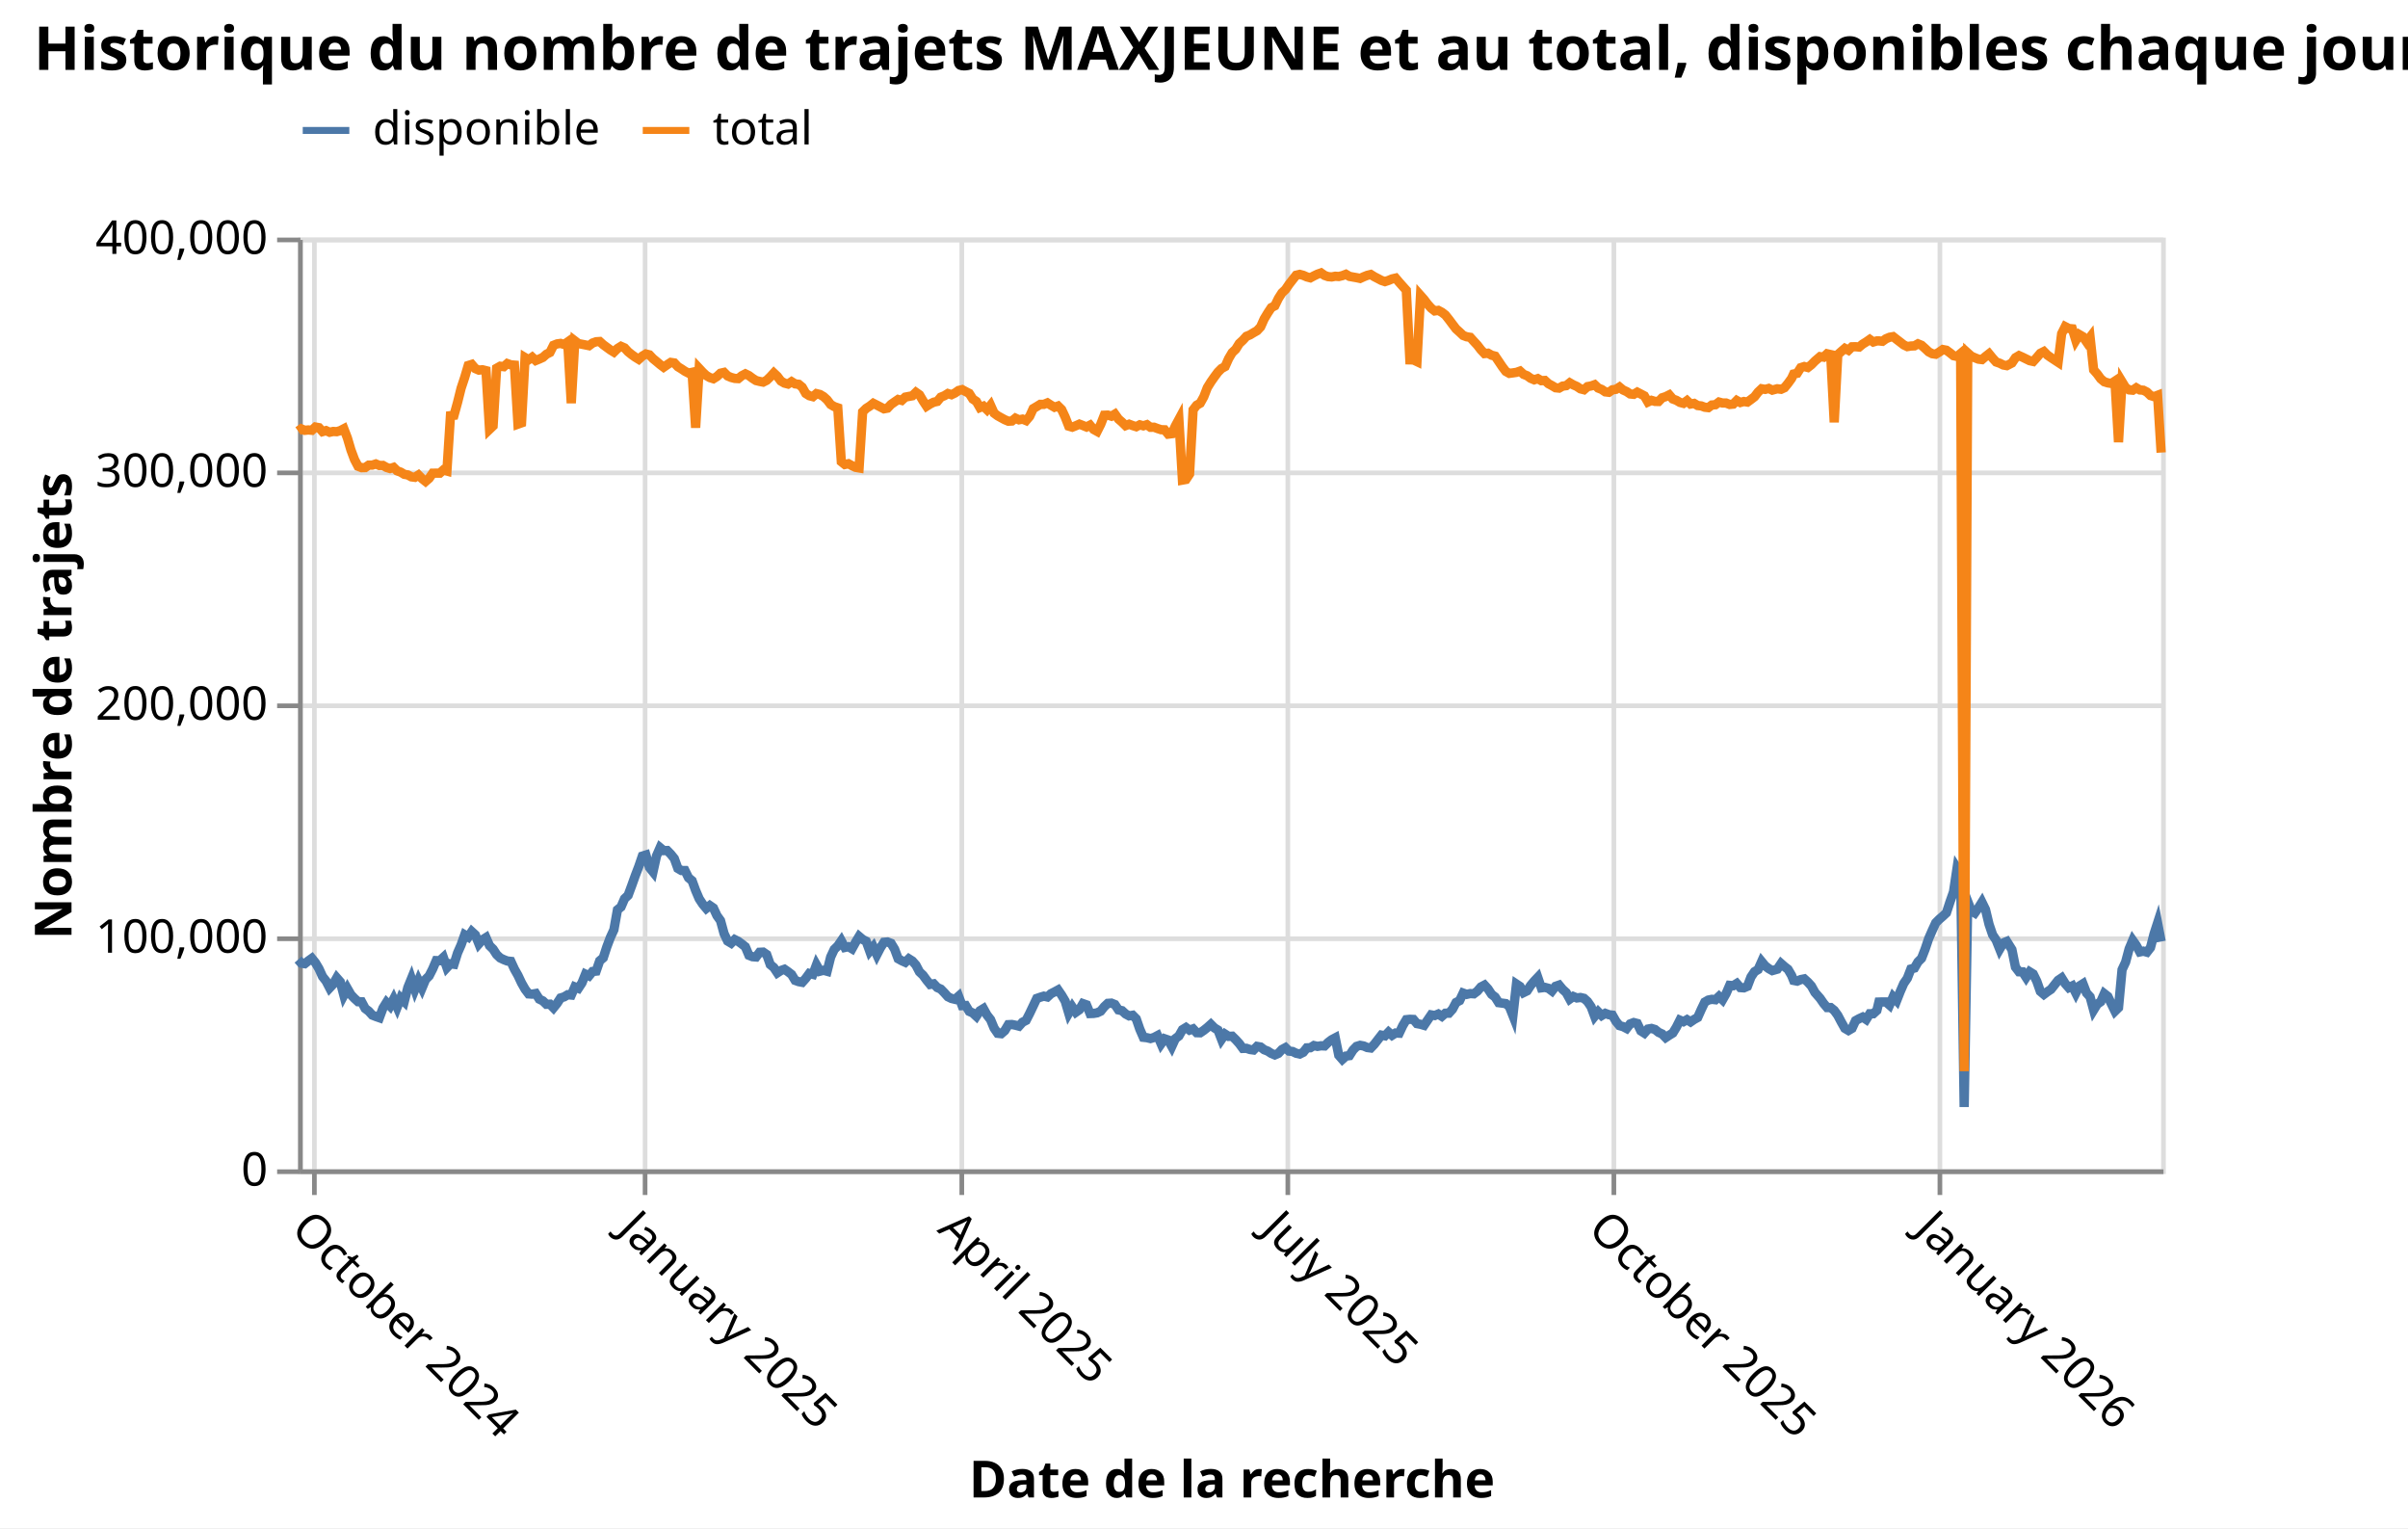
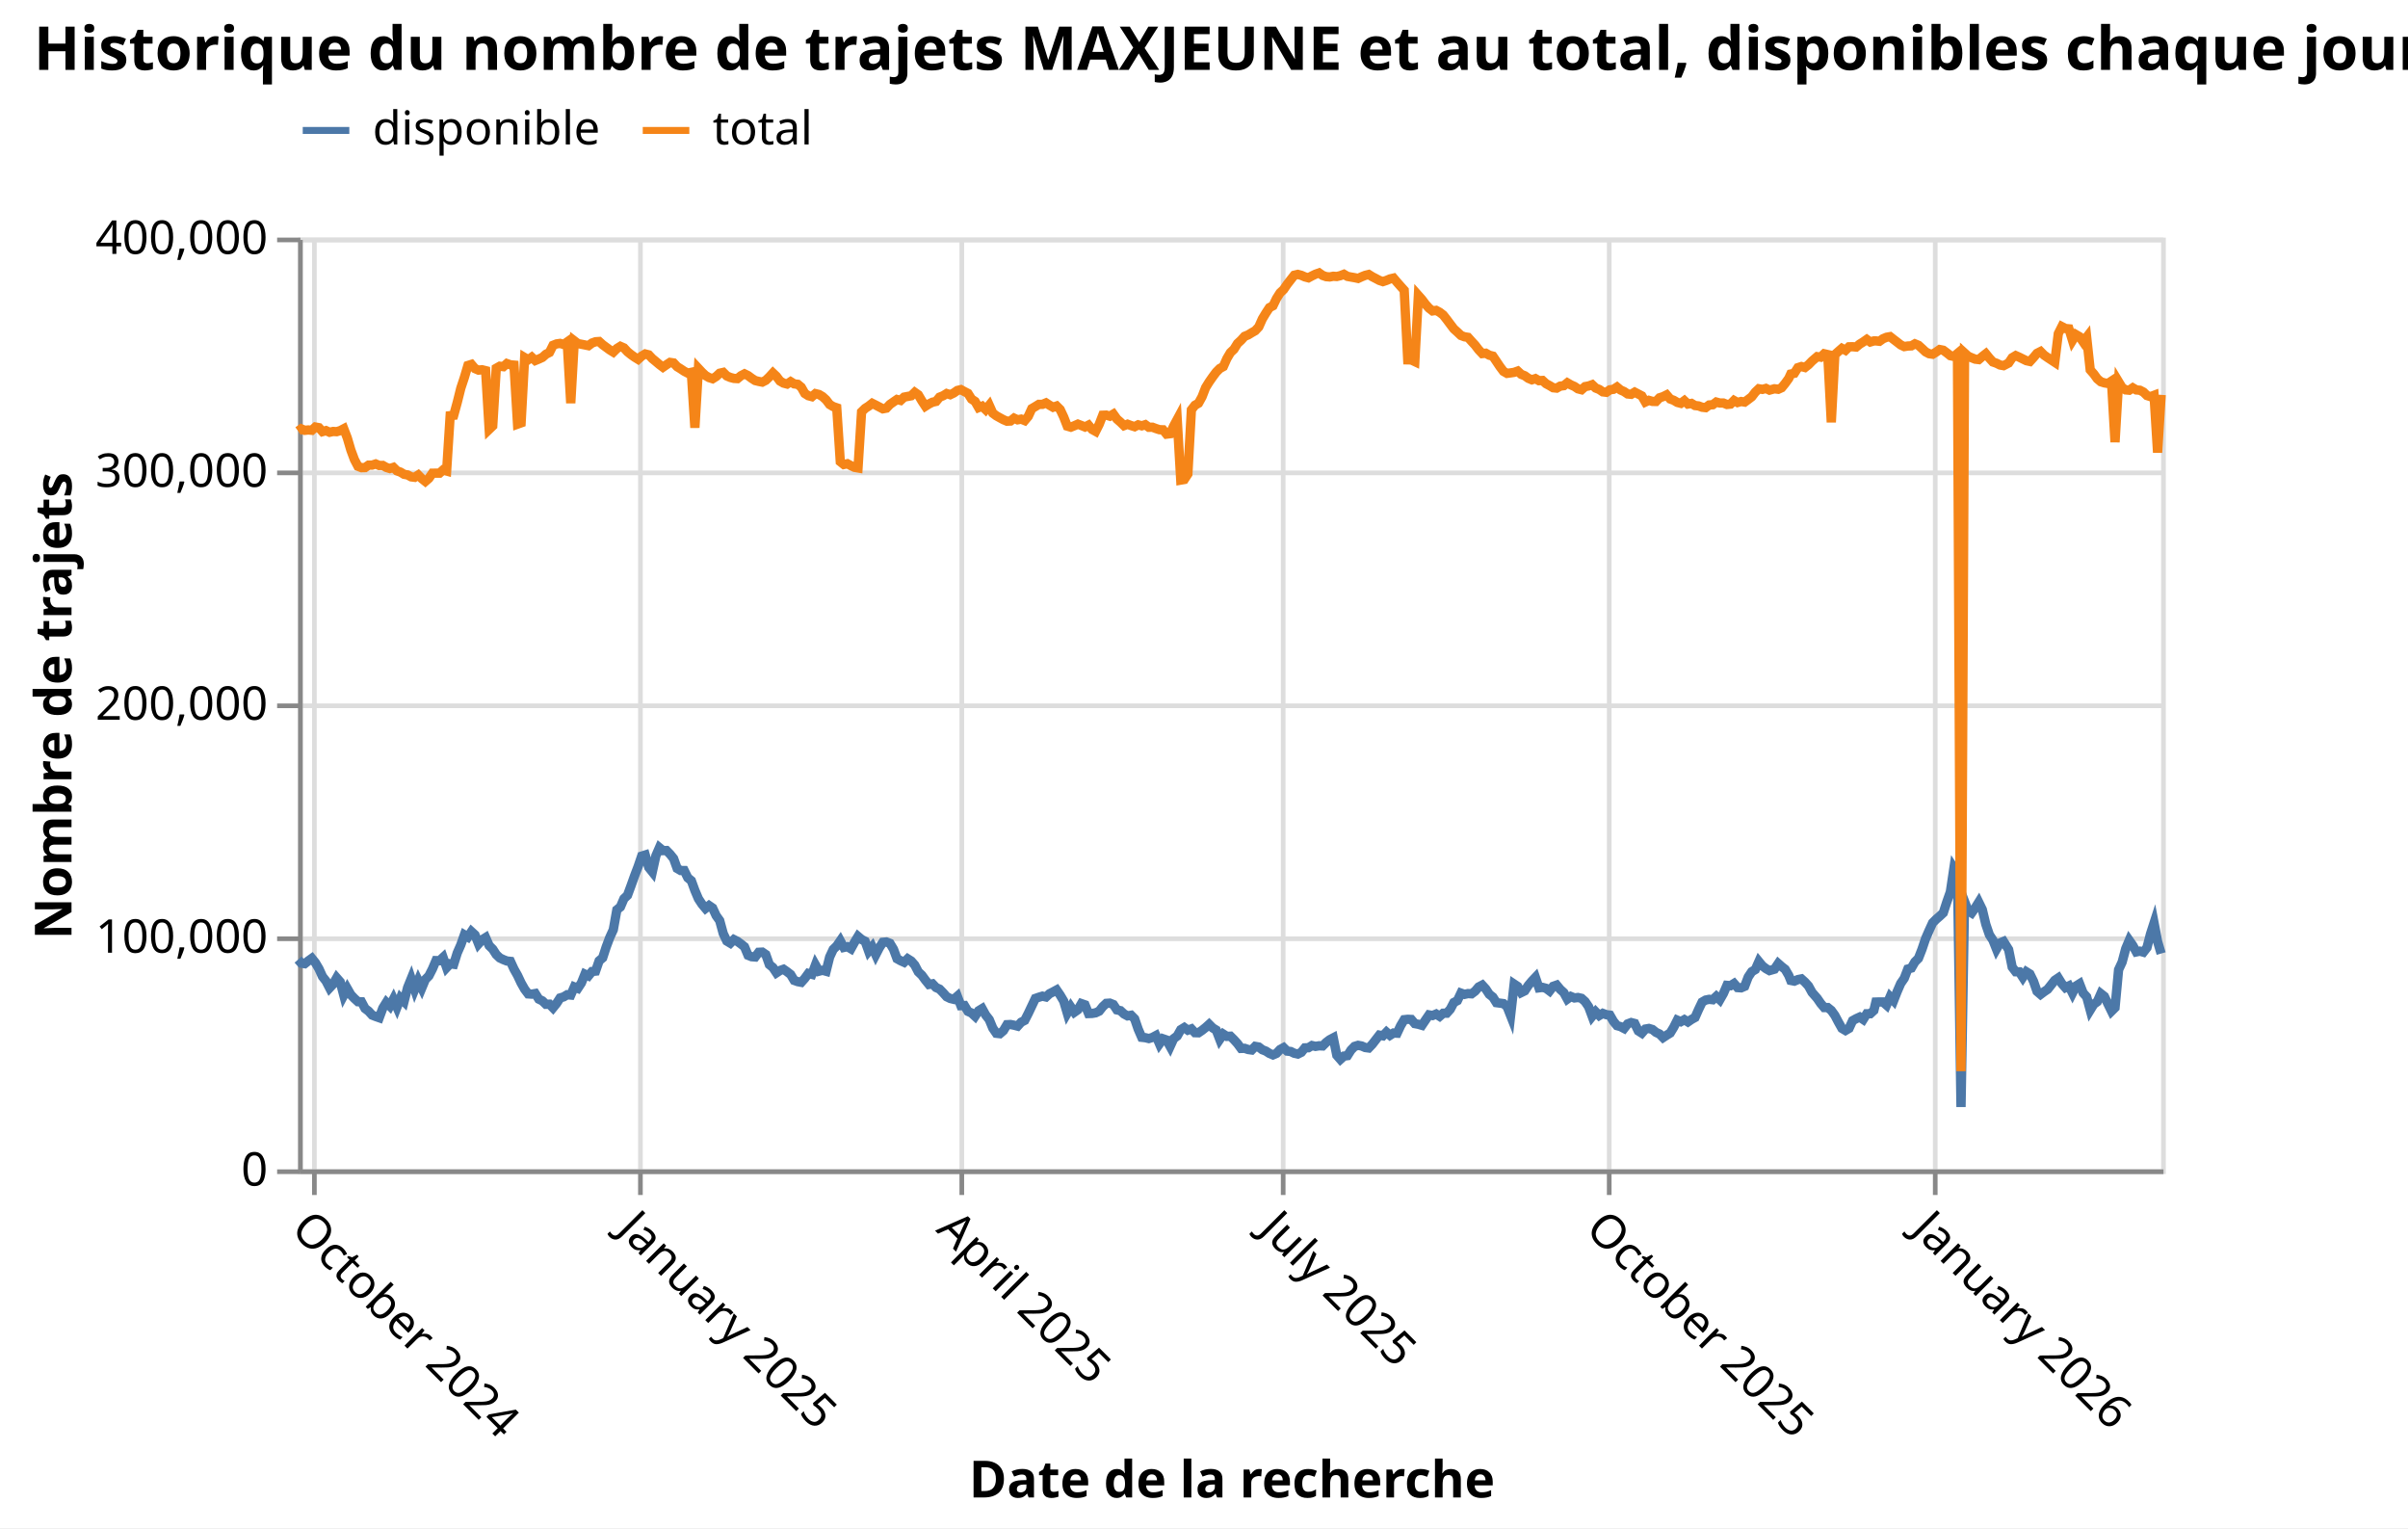
<svg xmlns="http://www.w3.org/2000/svg" version="1.1" class="marks" width="517" height="328" viewBox="0 0 517 328">
  <rect width="517" height="328" fill="white" />
  <g fill="none" stroke-miterlimit="10" transform="translate(64,51)">
    <g class="mark-group role-frame root" role="graphics-object" aria-roledescription="group mark container">
      <g transform="translate(0,0)">
        <path class="background" aria-hidden="true" d="M0.5,0.5h400v200h-400Z" stroke="#ddd" />
        <g>
          <g class="mark-group role-axis" aria-hidden="true">
            <g transform="translate(0.5,200.5)">
              <path class="background" aria-hidden="true" d="M0,0h0v0h0Z" pointer-events="none" />
              <g>
                <g class="mark-rule role-axis-grid" pointer-events="none">
                  <line transform="translate(3,-200)" x2="0" y2="200" stroke="#ddd" stroke-width="1" opacity="1" />
-                   <line transform="translate(74,-200)" x2="0" y2="200" stroke="#ddd" stroke-width="1" opacity="1" />
+                   <line transform="translate(73,-200)" x2="0" y2="200" stroke="#ddd" stroke-width="1" opacity="1" />
                  <line transform="translate(142,-200)" x2="0" y2="200" stroke="#ddd" stroke-width="1" opacity="1" />
-                   <line transform="translate(212,-200)" x2="0" y2="200" stroke="#ddd" stroke-width="1" opacity="1" />
-                   <line transform="translate(282,-200)" x2="0" y2="200" stroke="#ddd" stroke-width="1" opacity="1" />
-                   <line transform="translate(352,-200)" x2="0" y2="200" stroke="#ddd" stroke-width="1" opacity="1" />
+                   <line transform="translate(211,-200)" x2="0" y2="200" stroke="#ddd" stroke-width="1" opacity="1" />
+                   <line transform="translate(281,-200)" x2="0" y2="200" stroke="#ddd" stroke-width="1" opacity="1" />
+                   <line transform="translate(351,-200)" x2="0" y2="200" stroke="#ddd" stroke-width="1" opacity="1" />
                </g>
              </g>
              <path class="foreground" aria-hidden="true" d="" pointer-events="none" display="none" />
            </g>
          </g>
          <g class="mark-group role-axis" aria-hidden="true">
            <g transform="translate(0.5,0.5)">
              <path class="background" aria-hidden="true" d="M0,0h0v0h0Z" pointer-events="none" />
              <g>
                <g class="mark-rule role-axis-grid" pointer-events="none">
                  <line transform="translate(0,200)" x2="400" y2="0" stroke="#ddd" stroke-width="1" opacity="1" />
                  <line transform="translate(0,150)" x2="400" y2="0" stroke="#ddd" stroke-width="1" opacity="1" />
                  <line transform="translate(0,100)" x2="400" y2="0" stroke="#ddd" stroke-width="1" opacity="1" />
                  <line transform="translate(0,50)" x2="400" y2="0" stroke="#ddd" stroke-width="1" opacity="1" />
                  <line transform="translate(0,0)" x2="400" y2="0" stroke="#ddd" stroke-width="1" opacity="1" />
                </g>
              </g>
              <path class="foreground" aria-hidden="true" d="" pointer-events="none" display="none" />
            </g>
          </g>
          <g class="mark-group role-axis" role="graphics-symbol" aria-roledescription="axis" aria-label="X-axis titled 'Date de la recherche' for a time scale with values from September 2024 to March 2026">
            <g transform="translate(0.5,200.5)">
              <path class="background" aria-hidden="true" d="M0,0h0v0h0Z" pointer-events="none" />
              <g>
                <g class="mark-rule role-axis-tick" pointer-events="none">
                  <line transform="translate(3,0)" x2="0" y2="5" stroke="#888" stroke-width="1" opacity="1" />
-                   <line transform="translate(74,0)" x2="0" y2="5" stroke="#888" stroke-width="1" opacity="1" />
+                   <line transform="translate(73,0)" x2="0" y2="5" stroke="#888" stroke-width="1" opacity="1" />
                  <line transform="translate(142,0)" x2="0" y2="5" stroke="#888" stroke-width="1" opacity="1" />
-                   <line transform="translate(212,0)" x2="0" y2="5" stroke="#888" stroke-width="1" opacity="1" />
-                   <line transform="translate(282,0)" x2="0" y2="5" stroke="#888" stroke-width="1" opacity="1" />
-                   <line transform="translate(352,0)" x2="0" y2="5" stroke="#888" stroke-width="1" opacity="1" />
+                   <line transform="translate(211,0)" x2="0" y2="5" stroke="#888" stroke-width="1" opacity="1" />
+                   <line transform="translate(281,0)" x2="0" y2="5" stroke="#888" stroke-width="1" opacity="1" />
+                   <line transform="translate(351,0)" x2="0" y2="5" stroke="#888" stroke-width="1" opacity="1" />
                </g>
                <g class="mark-text role-axis-label" pointer-events="none">
-                   <text text-anchor="start" transform="translate(3.332238,7) rotate(45) translate(0,8)" font-family="sans-serif" font-size="10px" fill="#000" opacity="1">October 2024</text>
-                   <text text-anchor="start" transform="translate(73.51974,7) rotate(45) translate(0,8)" font-family="sans-serif" font-size="10px" fill="#000" opacity="1">January 2025</text>
-                   <text text-anchor="start" transform="translate(142.1814,7) rotate(45) translate(0,8)" font-family="sans-serif" font-size="10px" fill="#000" opacity="1">April 2025</text>
-                   <text text-anchor="start" transform="translate(211.606,7) rotate(45) translate(0,8)" font-family="sans-serif" font-size="10px" fill="#000" opacity="1">July 2025</text>
-                   <text text-anchor="start" transform="translate(281.7935,7) rotate(45) translate(0,8)" font-family="sans-serif" font-size="10px" fill="#000" opacity="1">October 2025</text>
-                   <text text-anchor="start" transform="translate(351.981,7) rotate(45) translate(0,8)" font-family="sans-serif" font-size="10px" fill="#000" opacity="1">January 2026</text>
+                   <text text-anchor="start" transform="translate(3.325894,7) rotate(45) translate(0,8)" font-family="sans-serif" font-size="10px" fill="#000" opacity="1">October 2024</text>
+                   <text text-anchor="start" transform="translate(73.37977,7) rotate(45) translate(0,8)" font-family="sans-serif" font-size="10px" fill="#000" opacity="1">January 2025</text>
+                   <text text-anchor="start" transform="translate(141.9107,7) rotate(45) translate(0,8)" font-family="sans-serif" font-size="10px" fill="#000" opacity="1">April 2025</text>
+                   <text text-anchor="start" transform="translate(211.2032,7) rotate(45) translate(0,8)" font-family="sans-serif" font-size="10px" fill="#000" opacity="1">July 2025</text>
+                   <text text-anchor="start" transform="translate(281.257,7) rotate(45) translate(0,8)" font-family="sans-serif" font-size="10px" fill="#000" opacity="1">October 2025</text>
+                   <text text-anchor="start" transform="translate(351.3109,7) rotate(45) translate(0,8)" font-family="sans-serif" font-size="10px" fill="#000" opacity="1">January 2026</text>
                </g>
                <g class="mark-rule role-axis-domain" pointer-events="none">
                  <line transform="translate(0,0)" x2="400" y2="0" stroke="#888" stroke-width="1" opacity="1" />
                </g>
                <g class="mark-text role-axis-title" pointer-events="none">
                  <text text-anchor="middle" transform="translate(200,69.92215)" font-family="sans-serif" font-size="11px" font-weight="bold" fill="#000" opacity="1">Date de la recherche</text>
                </g>
              </g>
              <path class="foreground" aria-hidden="true" d="" pointer-events="none" display="none" />
            </g>
          </g>
          <g class="mark-group role-axis" role="graphics-symbol" aria-roledescription="axis" aria-label="Y-axis titled 'Nombre de trajets' for a linear scale with values from 0 to 400,000">
            <g transform="translate(0.5,0.5)">
              <path class="background" aria-hidden="true" d="M0,0h0v0h0Z" pointer-events="none" />
              <g>
                <g class="mark-rule role-axis-tick" pointer-events="none">
                  <line transform="translate(0,200)" x2="-5" y2="0" stroke="#888" stroke-width="1" opacity="1" />
                  <line transform="translate(0,150)" x2="-5" y2="0" stroke="#888" stroke-width="1" opacity="1" />
                  <line transform="translate(0,100)" x2="-5" y2="0" stroke="#888" stroke-width="1" opacity="1" />
                  <line transform="translate(0,50)" x2="-5" y2="0" stroke="#888" stroke-width="1" opacity="1" />
                  <line transform="translate(0,0)" x2="-5" y2="0" stroke="#888" stroke-width="1" opacity="1" />
                </g>
                <g class="mark-text role-axis-label" pointer-events="none">
                  <text text-anchor="end" transform="translate(-7,203)" font-family="sans-serif" font-size="10px" fill="#000" opacity="1">0</text>
                  <text text-anchor="end" transform="translate(-7,153)" font-family="sans-serif" font-size="10px" fill="#000" opacity="1">100,000</text>
                  <text text-anchor="end" transform="translate(-7,103)" font-family="sans-serif" font-size="10px" fill="#000" opacity="1">200,000</text>
                  <text text-anchor="end" transform="translate(-7,53)" font-family="sans-serif" font-size="10px" fill="#000" opacity="1">300,000</text>
                  <text text-anchor="end" transform="translate(-7,3)" font-family="sans-serif" font-size="10px" fill="#000" opacity="1">400,000</text>
                </g>
                <g class="mark-rule role-axis-domain" pointer-events="none">
                  <line transform="translate(0,200)" x2="0" y2="-200" stroke="#888" stroke-width="1" opacity="1" />
                </g>
                <g class="mark-text role-axis-title" pointer-events="none">
                  <text text-anchor="middle" transform="translate(-47.14746,100) rotate(-90) translate(0,-2)" font-family="sans-serif" font-size="11px" font-weight="bold" fill="#000" opacity="1">Nombre de trajets</text>
                </g>
              </g>
              <path class="foreground" aria-hidden="true" d="" pointer-events="none" display="none" />
            </g>
          </g>
          <g class="mark-group role-scope pathgroup" role="graphics-object" aria-roledescription="group mark container">
            <g transform="translate(0,0)">
              <path class="background" aria-hidden="true" d="M0,0h400v200h-400Z" />
              <g>
                <g class="mark-line role-mark marks" role="graphics-object" aria-roledescription="line mark container">
-                   <path aria-label="Date de la recherche: September 2024; Nombre de trajets: 90064; variable: disponible" role="graphics-symbol" aria-roledescription="line mark" d="M0,154.968L0.67,155.733L1.433,155.849L2.196,155.249L2.959,154.706L3.722,155.647L4.486,156.936L5.248,158.611L6.011,159.578L6.774,161.051L7.537,160.232L8.3,158.887L9.062,159.757L9.825,162.622L10.588,161.186L11.351,162.517L12.114,163.314L12.877,164.01L13.64,164.032L14.403,165.467L15.166,166.043L15.929,166.883L16.692,167.187L17.454,167.45L18.217,165.395L18.98,164.165L19.743,164.939L20.506,163.463L21.269,165.186L22.032,163.209L22.795,163.971L23.558,160.982L24.326,159.082L25.083,161.376L25.847,159.478L26.609,161.072L27.372,159.24L28.136,158.471L28.898,156.976L29.661,155.186L30.424,155.206L31.188,154.501L31.95,156.687L32.713,155.87L33.475,155.975L34.239,153.544L35.001,151.81L35.766,149.657L36.527,150.119L37.29,148.968L38.053,149.665L38.818,151.587L39.579,150.725L40.342,150.247L41.104,151.977L41.867,152.725L42.63,153.898L43.393,154.616L44.156,154.978L44.919,155.274L45.682,155.354L46.445,157.015L47.208,158.365L47.971,159.98L48.734,161.327L49.497,162.333L50.26,162.388L51.023,162.251L51.785,163.458L52.549,163.83L53.311,164.564L54.074,164.539L54.838,165.319L55.6,164.379L56.363,163.203L57.126,162.973L57.888,162.518L58.651,162.586L59.414,160.835L60.177,161.142L60.94,159.983L61.703,158.101L62.466,158.467L63.229,157.526L63.992,157.444L64.755,155.239L65.518,154.588L66.28,152.251L67.043,150.225L67.806,148.563L68.569,144.291L69.332,143.67L70.095,141.894L70.858,141.173L71.621,139.108L72.384,136.98L73.147,134.989L73.91,132.763L74.672,132.524L75.435,135.188L76.198,136.135L76.961,132.697L77.724,130.95L78.487,131.578L79.25,131.561L80.013,132.339L80.776,133.284L81.539,135.399L82.302,135.847L83.064,135.858L83.827,137.406L84.59,138.04L85.353,140.126L86.116,141.915L86.879,143.074L87.642,143.981L88.405,143.375L89.168,143.9L89.931,145.535L90.693,146.599L91.456,149.389L92.219,150.987L92.982,151.445L93.745,150.679L94.508,151.062L95.271,151.618L96.034,152.229L96.797,154.046L97.56,154.351L98.323,154.412L99.086,153.406L99.848,153.367L100.611,153.888L101.374,156.04L102.137,156.669L102.9,157.81L103.663,157.313L104.426,157.047L105.189,157.575L105.952,158.166L106.715,159.431L107.477,159.706L108.24,159.848L109.003,158.995L109.766,157.945L110.529,158.136L111.292,156.106L112.055,157.462L112.818,157.265L113.581,157.476L114.344,154.421L115.107,152.787L115.869,152.041L116.632,150.938L117.395,152.365L118.158,152.195L118.921,152.643L119.684,151.262L120.447,150.001L121.21,150.645L121.973,151.037L122.736,153.158L123.499,152.225L124.261,153.922L125.024,152.442L125.787,151.259L126.55,151.191L127.313,151.477L128.076,152.743L128.839,154.781L129.602,155.208L130.365,155.551L131.128,154.8L131.89,155.283L132.653,156.148L133.416,157.605L134.179,158.325L134.942,159.373L135.705,160.304L136.468,160.171L137.231,160.969L137.994,161.308L138.757,162.091L139.52,162.944L140.282,163.317L141.045,163.501L141.808,162.836L142.571,164.858L143.334,164.829L144.097,166.086L144.86,166.43L145.623,167.135L146.386,165.96L147.149,165.495L147.912,166.877L148.675,167.849L149.437,169.688L150.2,170.789L150.963,170.875L151.726,170.221L152.489,168.943L153.252,168.904L154.015,169.053L154.778,169.255L155.541,168.412L156.304,168.02L157.066,166.532L157.829,164.924L158.592,163.313L159.355,163.048L160.118,162.82L160.881,162.997L161.644,162.291L162.407,161.905L163.17,161.49L163.933,162.601L164.696,163.887L165.458,166.459L166.221,165.131L166.984,166.265L167.747,165.732L168.51,164.419L169.273,164.685L170.036,166.554L170.799,166.527L171.562,166.396L172.325,166.035L173.087,165.078L173.85,164.366L174.613,164.313L175.376,164.62L176.139,165.77L176.902,165.935L177.665,166.64L178.428,167.049L179.191,166.921L179.954,167.69L180.717,169.905L181.479,171.652L182.242,171.735L183.005,171.918L183.768,171.688L184.531,171.282L185.294,173.049L186.057,171.97L186.82,172.23L187.583,173.612L188.346,171.945L189.109,171.366L189.871,170.02L190.634,169.554L191.397,170.116L192.16,169.844L192.923,170.659L193.686,170.679L194.449,170.16L195.212,169.553L195.975,168.868L196.738,169.634L197.501,170.104L198.264,172.084L199.027,170.968L199.79,171.455L200.553,171.414L201.315,172.162L202.078,173L202.841,174.038L203.604,174.015L204.367,174.271L205.13,174.377L205.892,173.602L206.655,173.737L207.418,174.319L208.181,174.612L208.944,175.106L209.707,175.429L210.47,175.097L211.233,174.282L211.996,173.871L212.759,174.614L213.522,174.699L214.285,175.073L215.047,175.245L215.81,174.872L216.573,173.92L217.336,173.889L218.099,173.422L218.862,173.601L219.625,173.471L220.388,173.506L221.151,172.75L221.914,172.175L222.677,171.774L223.439,175.505L224.202,176.378L224.965,175.686L225.728,175.588L226.491,174.388L227.254,173.605L228.017,173.373L228.78,173.515L229.543,173.844L230.306,173.947L231.068,173.151L231.831,172.167L232.594,171.187L233.357,171.332L234.12,170.541L234.883,171.215L235.646,170.732L236.409,170.771L237.172,169.151L237.935,167.868L238.698,167.786L239.461,167.82L240.223,168.715L240.986,168.859L241.749,169.08L242.512,167.953L243.275,166.84L244.038,166.977L244.802,166.657L245.564,167.146L246.327,166.484L247.09,166.475L247.852,165.623L248.615,164.178L249.378,163.778L250.141,162.162L250.904,162.437L251.667,162.265L252.43,162.317L253.193,161.742L253.956,160.848L254.727,160.444L255.482,161.271L256.244,162.424L257.007,163.016L257.77,164.217L258.533,164.319L259.296,164.418L260.059,165.054L260.822,166.983L261.585,160.232L262.348,160.738L263.111,162.052L263.874,161.678L264.636,160.509L265.399,159.6L266.162,158.795L266.925,161.033L267.688,160.935L268.451,161.135L269.214,161.704L269.977,160.708L270.74,160.444L271.503,161.365L272.266,162.053L273.029,163.443L273.791,162.892L274.554,163.207L275.317,163.107L276.08,163.285L276.843,163.972L277.606,165.093L278.369,167.142L279.132,166.188L279.895,166.971L280.658,166.514L281.42,166.797L282.183,166.898L282.946,168.219L283.709,169.148L284.472,169.359L285.235,169.754L285.998,168.774L286.761,168.487L287.524,168.685L288.287,170.267L289.05,170.754L289.812,169.882L290.575,169.748L291.338,169.979L292.101,170.59L292.864,170.941L293.627,171.71L294.39,171.203L295.153,170.738L295.916,169.486L296.679,167.974L297.442,168.298L298.204,167.867L298.967,168.346L299.73,167.821L300.493,167.402L301.256,165.689L302.02,164.094L302.782,163.656L303.545,163.5L304.308,163.587L305.07,162.873L305.833,163.597L306.597,162.261L307.359,160.504L308.122,160.572L308.885,160.1L309.648,160.98L310.411,161.035L311.174,160.705L311.937,158.704L312.7,157.564L313.462,157.112L314.225,155.393L314.988,156.323L315.752,156.904L316.514,157.334L317.584,157.028L318.395,155.821L319.132,156.472L319.892,157.061L320.655,158.366L321.092,159.443L321.854,159.592L322.617,159.266L323.38,159.113L324.143,159.8L324.906,160.641L325.669,162.019L326.777,163.283L327.521,164.362L328.285,165.269L329.048,165.269L329.81,165.882L330.574,166.94L331.336,168.382L332.099,169.732L332.862,170.182L333.624,169.737L334.388,168.081L335.152,167.658L335.917,167.31L336.677,167.822L337.44,166.598L338.202,166.586L338.965,165.885L339.401,164.085L340.164,164.059L340.927,164.067L341.69,164.733L342.453,162.967L343.216,163.781L343.979,161.834L344.742,160.089L345.505,158.98L346.268,156.998L347.03,156.787L347.793,155.466L348.556,154.703L349.319,152.749L350.082,150.484L350.845,148.73L351.608,147.071L352.371,146.313L353.134,145.653L353.897,144.94L354.66,142.597L355.422,140.436L356.185,135.323L356.948,136.51L357.711,186.612L358.474,142.499L359.237,144.484L360,144.958L360.763,143.886L361.526,142.659L362.289,144.224L363.052,147.405L363.814,149.643L364.577,150.798L365.34,152.713L366.103,151.395L366.866,151.076L367.958,152.824L368.72,156.59L369.482,157.584L370.245,157.599L371.008,158.775L371.772,157.593L372.535,158.066L373.298,159.612L374.063,161.791L374.824,162.439L375.586,161.866L376.35,161.353L377.876,159.422L378.639,158.908L379.402,160.134L380.164,160.994L380.927,160.624L381.691,162.154L382.454,160.64L383.217,160.16L383.979,162.131L384.742,162.968L385.506,165.794L386.269,164.55L387.03,164.01L387.793,162.283L388.559,162.883L389.32,164.48L390.082,166.041L390.845,165.287L391.607,157.145L392.37,155.509L393.135,152.648L393.897,150.842L394.66,151.924L395.423,153.325L396.185,153.163L396.948,153.38L397.711,152.399L398.477,149.456L399.237,147.11L400,151.1" stroke="#4c78a8" stroke-width="2" />
+                   <path aria-label="Date de la recherche: September 2024; Nombre de trajets: 90064; variable: disponible" role="graphics-symbol" aria-roledescription="line mark" d="M0,154.968L0.669,155.733L1.431,155.849L2.192,155.249L2.954,154.706L3.715,155.647L4.477,156.936L5.238,158.611L5.999,159.578L6.761,161.051L7.522,160.232L8.284,158.887L9.045,159.757L9.807,162.622L10.568,161.186L11.33,162.517L12.091,163.314L12.853,164.01L13.614,164.032L14.375,165.467L15.137,166.043L15.898,166.883L16.66,167.187L17.421,167.45L18.183,165.395L18.944,164.165L19.706,164.939L20.467,163.463L21.229,165.186L21.99,163.209L22.751,163.971L23.513,160.982L24.28,159.082L25.036,161.376L25.797,159.478L26.559,161.072L27.32,159.24L28.082,158.471L28.843,156.976L29.604,155.186L30.366,155.206L31.129,154.501L31.889,156.687L32.65,155.87L33.412,155.975L34.173,153.544L34.935,151.81L35.698,149.657L36.458,150.119L37.219,148.968L37.981,149.665L38.744,151.587L39.503,150.725L40.266,150.247L41.026,151.977L41.788,152.725L42.549,153.898L43.311,154.616L44.072,154.978L44.834,155.274L45.595,155.354L46.356,157.015L47.118,158.365L47.88,159.98L48.641,161.327L49.402,162.333L50.164,162.388L50.926,162.251L51.687,163.458L52.449,163.83L53.21,164.564L53.971,164.539L54.733,165.319L55.494,164.379L56.256,163.203L57.017,162.973L57.778,162.518L58.54,162.586L59.301,160.835L60.063,161.142L60.824,159.983L61.586,158.101L62.347,158.467L63.109,157.526L63.87,157.444L64.631,155.239L65.393,154.588L66.154,152.251L66.916,150.225L67.677,148.563L68.439,144.291L69.2,143.67L69.961,141.894L70.723,141.173L71.484,139.108L72.246,136.98L73.007,134.989L73.769,132.763L74.53,132.524L75.292,135.188L76.053,136.135L76.815,132.697L77.576,130.95L78.338,131.578L79.099,131.561L79.86,132.339L80.622,133.284L81.384,135.399L82.145,135.847L82.906,135.858L83.668,137.406L84.429,138.04L85.191,140.126L85.952,141.915L86.714,143.074L87.475,143.981L88.236,143.375L88.998,143.9L89.759,145.535L90.521,146.599L91.282,149.389L92.044,150.987L92.805,151.445L93.567,150.679L94.328,151.062L95.09,151.618L95.851,152.229L96.612,154.046L97.374,154.351L98.135,154.412L98.897,153.406L99.658,153.367L100.42,153.888L101.181,156.04L101.943,156.669L102.704,157.81L103.466,157.313L104.227,157.047L104.988,157.575L105.75,158.166L106.511,159.431L107.273,159.706L108.034,159.848L108.796,158.995L109.557,157.945L110.319,158.136L111.08,156.106L111.842,157.462L112.603,157.265L113.364,157.476L114.126,154.421L114.887,152.787L115.649,152.041L116.41,150.938L117.172,152.365L117.933,152.195L118.695,152.643L119.456,151.262L120.218,150.001L120.979,150.645L121.74,151.037L122.502,153.158L123.263,152.225L124.025,153.922L124.786,152.442L125.548,151.259L126.309,151.191L127.071,151.477L127.832,152.743L128.594,154.781L129.355,155.208L130.116,155.551L130.878,154.8L131.639,155.283L132.401,156.148L133.162,157.605L133.924,158.325L134.685,159.373L135.447,160.304L136.208,160.171L136.97,160.969L137.731,161.308L138.492,162.091L139.254,162.944L140.015,163.317L140.777,163.501L141.538,162.836L142.3,164.858L143.061,164.829L143.823,166.086L144.584,166.43L145.346,167.135L146.107,165.96L146.868,165.495L147.63,166.877L148.392,167.849L149.153,169.688L149.914,170.789L150.676,170.875L151.437,170.221L152.199,168.943L152.96,168.904L153.722,169.053L154.483,169.255L155.244,168.412L156.006,168.02L156.767,166.532L157.529,164.924L158.29,163.313L159.052,163.048L159.813,162.82L160.575,162.997L161.336,162.291L162.098,161.905L162.859,161.49L163.62,162.601L164.382,163.887L165.143,166.459L165.905,165.131L166.666,166.265L167.428,165.732L168.189,164.419L168.951,164.685L169.712,166.554L170.474,166.527L171.235,166.396L171.996,166.035L172.758,165.078L173.519,164.366L174.281,164.313L175.042,164.62L175.804,165.77L176.565,165.935L177.327,166.64L178.088,167.049L178.85,166.921L179.611,167.69L180.372,169.905L181.134,171.652L181.895,171.735L182.657,171.918L183.418,171.688L184.18,171.282L184.941,173.049L185.703,171.97L186.464,172.23L187.226,173.612L187.987,171.945L188.749,171.366L189.51,170.02L190.271,169.554L191.033,170.116L191.794,169.844L192.556,170.659L193.317,170.679L194.079,170.16L194.84,169.553L195.602,168.868L196.363,169.634L197.125,170.104L197.886,172.084L198.648,170.968L199.409,171.455L200.171,171.414L200.932,172.162L201.693,173L202.455,174.038L203.216,174.015L203.978,174.271L204.739,174.377L205.5,173.602L206.262,173.737L207.023,174.319L207.785,174.612L208.546,175.106L209.308,175.429L210.069,175.097L210.831,174.282L211.592,173.871L212.354,174.614L213.115,174.699L213.877,175.073L214.638,175.245L215.399,174.872L216.161,173.92L216.922,173.889L217.684,173.422L218.445,173.601L219.207,173.471L219.968,173.506L220.73,172.75L221.491,172.175L222.253,171.774L223.014,175.505L223.775,176.378L224.537,175.686L225.298,175.588L226.06,174.388L226.821,173.605L227.583,173.373L228.344,173.515L229.106,173.844L229.868,173.947L230.629,173.151L231.39,172.167L232.151,171.187L232.913,171.332L233.674,170.541L234.436,171.215L235.197,170.732L235.959,170.771L236.72,169.151L237.482,167.868L238.243,167.786L239.005,167.82L239.766,168.715L240.528,168.859L241.289,169.08L242.05,167.953L242.812,166.84L243.573,166.977L244.336,166.657L245.096,167.146L245.858,166.484L246.619,166.475L247.381,165.623L248.142,164.178L248.903,163.778L249.665,162.162L250.427,162.437L251.188,162.265L251.949,162.317L252.711,161.742L253.472,160.848L254.242,160.444L254.995,161.271L255.757,162.424L256.518,163.016L257.28,164.217L258.041,164.319L258.803,164.418L259.564,165.054L260.325,166.983L261.087,160.232L261.848,160.738L262.61,162.052L263.371,161.678L264.133,160.509L264.894,159.6L265.655,158.795L266.417,161.033L267.178,160.935L267.94,161.135L268.701,161.704L269.463,160.708L270.224,160.444L270.986,161.365L271.747,162.053L272.509,163.443L273.27,162.892L274.032,163.207L274.793,163.107L275.554,163.285L276.316,163.972L277.077,165.093L277.839,167.142L278.6,166.188L279.362,166.971L280.123,166.514L280.885,166.797L281.646,166.898L282.408,168.219L283.169,169.148L283.931,169.359L284.692,169.754L285.453,168.774L286.215,168.487L286.976,168.685L287.738,170.267L288.499,170.754L289.261,169.882L290.022,169.748L290.784,169.979L291.545,170.59L292.306,170.941L293.068,171.71L293.829,171.203L294.591,170.738L295.352,169.486L296.114,167.974L296.875,168.298L297.637,167.867L298.398,168.346L299.16,167.821L299.921,167.402L300.682,165.689L301.445,164.094L302.205,163.656L302.967,163.5L303.728,163.587L304.49,162.873L305.251,163.597L306.013,162.261L306.774,160.504L307.536,160.572L308.297,160.1L309.058,160.98L309.82,161.035L310.582,160.705L311.343,158.704L312.104,157.564L312.866,157.112L313.627,155.393L314.389,156.323L315.151,156.904L315.912,157.334L316.979,157.028L317.788,155.821L318.524,156.472L319.283,157.061L320.044,158.366L320.48,159.443L321.242,159.592L322.003,159.266L322.765,159.113L323.526,159.8L324.287,160.641L325.049,162.019L326.155,163.283L326.898,164.362L327.66,165.269L328.421,165.269L329.182,165.882L329.944,166.94L330.705,168.382L331.467,169.732L332.228,170.182L332.989,169.737L333.751,168.081L334.514,167.658L335.278,167.31L336.036,167.822L336.798,166.598L337.558,166.586L338.32,165.885L338.755,164.085L339.517,164.059L340.278,164.067L341.04,164.733L341.801,162.967L342.563,163.781L343.324,161.834L344.085,160.089L344.847,158.98L345.608,156.998L346.37,156.787L347.131,155.466L347.893,154.703L348.654,152.749L349.416,150.484L350.177,148.73L350.939,147.071L351.7,146.313L352.461,145.653L353.223,144.94L353.984,142.597L354.746,140.436L355.507,135.323L356.269,136.51L357.03,186.612L357.792,142.499L358.553,144.484L359.314,144.958L360.076,143.886L360.837,142.659L361.599,144.224L362.36,147.405L363.122,149.643L363.883,150.798L364.645,152.713L365.406,151.395L366.168,151.076L367.257,152.824L368.018,156.59L368.779,157.584L369.54,157.599L370.302,158.775L371.064,157.593L371.825,158.066L372.588,159.612L373.351,161.791L374.11,162.439L374.871,161.866L375.633,161.353L377.157,159.422L377.918,158.908L378.679,160.134L379.441,160.994L380.202,160.624L380.965,162.154L381.726,160.64L382.488,160.16L383.248,162.131L384.01,162.968L384.772,165.794L385.534,164.55L386.293,164.01L387.055,162.283L387.819,162.883L388.578,164.48L389.34,166.041L390.1,165.287L390.862,157.145L391.623,155.509L392.386,152.648L393.147,150.842L393.908,151.924L394.67,153.325L395.431,153.163L396.192,153.38L396.954,152.399L397.718,149.456L398.477,147.11L399.238,151.1L400,153.679" stroke="#4c78a8" stroke-width="2" />
                </g>
              </g>
              <path class="foreground" aria-hidden="true" d="" display="none" />
            </g>
            <g transform="translate(0,0)">
              <path class="background" aria-hidden="true" d="M0,0h400v200h-400Z" />
              <g>
                <g class="mark-line role-mark marks" role="graphics-object" aria-roledescription="line mark container">
-                   <path aria-label="Date de la recherche: September 2024; Nombre de trajets: 316947; variable: total" role="graphics-symbol" aria-roledescription="line mark" d="M0,41.527L0.67,41.049L1.433,41.365L2.196,41.288L2.959,41.358L3.722,40.661L4.486,40.8L5.248,41.647L6.011,41.43L6.774,41.781L7.537,41.611L8.3,41.656L9.062,41.43L9.825,41.03L10.588,43.01L11.351,45.596L12.114,47.643L12.877,49.087L13.64,49.384L14.403,49.365L15.166,48.839L15.929,48.832L16.692,48.585L17.454,48.91L18.217,48.899L18.98,49.331L19.743,49.564L20.506,49.321L21.269,50.066L22.032,50.34L22.795,50.805L23.558,50.942L24.326,51.354L25.083,51.45L25.847,50.957L26.609,51.726L27.372,52.334L28.136,51.669L28.898,50.57L29.661,50.564L30.424,50.562L31.188,49.876L31.95,50.093L32.713,38.228L33.475,38.143L34.239,35.371L35.001,32.326L35.766,30.021L36.527,27.456L37.29,27.215L38.053,28.117L38.818,28.444L39.579,28.367L40.342,28.557L41.104,41.151L41.867,40.42L42.63,28.041L43.393,27.611L44.156,27.705L44.919,27.039L45.682,27.306L46.445,27.371L47.208,40.039L47.971,39.766L48.734,25.754L49.497,26.212L50.26,25.675L51.023,26.382L51.785,26.069L52.549,25.719L53.311,25.039L54.074,24.65L54.838,23.12L55.6,22.817L56.363,22.71L57.126,22.94L57.888,22.407L58.651,35.535L59.414,22.16L60.177,22.744L60.94,22.89L61.703,23.04L62.466,23.195L63.229,22.626L63.992,22.355L64.755,22.304L65.518,22.991L66.28,23.55L67.043,24.107L67.806,24.576L68.569,23.818L69.332,23.341L70.095,23.676L70.858,24.5L71.621,25.115L72.384,25.657L73.147,26.126L73.91,25.436L74.672,24.98L75.435,25.17L76.198,25.974L76.961,26.597L77.724,27.242L78.487,27.815L79.25,27.286L80.013,26.791L80.776,26.904L81.539,27.712L82.302,28.178L83.064,28.689L83.827,29.084L84.59,28.919L85.353,40.807L86.116,28.083L86.879,28.901L87.642,29.61L88.405,30.048L89.168,30.29L89.931,29.815L90.693,29.11L91.456,28.935L92.219,29.696L92.982,30.018L93.745,30.221L94.508,30.265L95.271,29.649L96.034,29.249L96.797,29.627L97.56,30.194L98.323,30.682L99.086,30.869L99.848,31.018L100.611,30.63L101.374,29.898L102.137,29.063L102.9,29.787L103.663,30.791L104.426,31.233L105.189,31.43L105.952,30.925L106.715,31.398L107.477,31.486L108.24,32.116L109.003,33.46L109.766,33.938L110.529,34.14L111.292,33.49L112.055,33.675L112.818,34.13L113.581,34.822L114.344,35.822L115.107,36.272L115.869,36.531L116.632,48.092L117.395,48.7L118.158,48.537L118.921,48.953L119.684,49.309L120.447,49.441L121.21,37.403L121.973,36.658L122.736,36.172L123.499,35.573L124.261,35.953L125.024,36.352L125.787,36.749L126.55,36.606L127.313,35.803L128.076,35.27L128.839,34.746L129.602,34.945L130.365,34.238L131.128,34.09L131.89,33.953L132.653,33.214L133.416,33.749L134.179,35.042L134.942,36.193L135.705,35.709L136.468,35.329L137.231,35.163L137.994,34.246L138.757,33.944L139.52,33.472L140.282,33.717L141.045,33.352L141.808,32.816L142.571,32.633L143.334,33.048L144.097,33.438L144.86,34.651L145.623,35.16L146.386,36.488L147.149,36.186L147.912,36.929L148.675,35.987L149.437,37.685L150.2,38.249L150.963,38.674L151.726,39.089L152.489,39.408L153.252,39.365L154.015,38.758L154.778,39.11L155.541,38.964L156.304,39.274L157.066,38.372L157.829,36.711L158.592,36.258L159.355,35.788L160.118,35.793L160.881,35.479L161.644,35.973L162.407,36.414L163.17,36.152L163.933,36.902L164.696,38.521L165.458,40.467L166.221,40.691L166.984,40.384L167.747,40.043L168.51,40.336L169.273,40.649L170.036,40.256L170.799,41.172L171.562,41.592L172.325,40.08L173.087,38.132L173.85,38.1L174.613,38.331L175.376,37.88L176.139,38.948L176.902,39.611L177.665,40.357L178.428,40.06L179.191,40.349L179.954,40.586L180.717,40.189L181.479,40.399L182.242,40.158L183.005,40.715L183.768,40.699L184.531,40.983L185.294,41.231L186.057,41.256L186.82,42.185L187.583,42.09L188.346,40.438L189.109,39.02L189.871,52.049L190.634,51.912L191.397,50.752L192.16,36.969L192.923,35.983L193.686,35.548L194.449,34.173L195.212,32.211L195.975,30.981L196.738,29.89L197.501,28.866L198.264,28.1L199.027,27.683L199.79,25.971L200.553,24.683L201.315,23.962L202.078,22.735L202.841,22.033L203.604,21.19L204.367,20.884L205.13,20.419L205.892,19.985L206.655,19.168L207.418,17.456L208.181,16.19L208.944,15.035L209.707,14.634L210.47,13.064L211.233,11.864L211.996,11.148L212.759,10.03L213.522,9.048L214.285,8.079L215.047,7.898L215.81,8.097L216.573,8.432L217.336,8.631L218.099,8.218L218.862,7.851L219.625,7.582L220.388,8.117L221.151,8.381L221.914,8.445L222.677,8.299L223.439,8.35L224.202,8.168L224.965,7.874L225.728,8.324L226.491,8.467L227.254,8.599L228.017,8.763L228.78,8.411L229.543,8.105L230.306,7.916L231.068,8.394L231.831,8.785L232.594,9.192L233.357,9.444L234.12,9.189L234.883,8.868L235.646,8.691L236.409,9.589L237.172,10.45L237.935,11.298L238.698,26.241L239.461,26.255L240.223,26.615L240.986,12.424L241.749,13.281L242.512,14.295L243.275,15.142L244.038,15.736L244.802,15.622L245.564,16.027L246.327,16.613L247.09,17.571L247.852,18.592L248.615,19.595L249.378,20.28L250.141,21.004L250.904,21.29L251.667,21.409L252.43,22.259L253.193,23.083L253.956,24.075L254.727,24.892L255.482,24.815L256.244,25.244L257.007,25.441L257.77,26.561L258.533,27.699L259.296,28.712L260.059,29.141L260.822,29.038L261.585,28.923L262.348,28.652L263.111,29.351L263.874,29.653L264.636,30.2L265.399,30.52L266.162,30.271L266.925,30.71L267.688,30.667L268.451,31.361L269.214,31.769L269.977,32.228L270.74,32.306L271.503,31.876L272.266,31.782L273.029,31.17L273.791,31.611L274.554,31.946L275.317,32.459L276.08,32.654L276.843,31.981L277.606,31.844L278.369,31.574L279.132,32.295L279.895,32.595L280.658,33.111L281.42,33.202L282.183,32.672L282.946,32.566L283.709,32.081L284.472,32.709L285.235,33.048L285.998,33.56L286.761,33.638L287.524,33.176L288.287,33.573L289.05,33.975L289.812,35.29L290.575,34.936L291.338,35.158L292.101,35.173L292.864,34.383L293.627,34.136L294.39,33.757L295.153,34.643L295.916,34.921L296.679,35.372L297.442,35.572L298.204,35.004L298.967,35.725L299.73,35.591L300.493,36.046L301.256,36.129L302.02,36.411L302.782,36.495L303.545,35.929L304.308,35.871L305.07,35.301L305.833,35.509L306.597,35.509L307.359,35.814L308.122,35.738L308.885,34.966L309.648,35.394L310.411,35.18L311.174,35.303L311.937,34.746L312.7,34.16L313.462,33.165L314.225,32.445L314.988,32.579L315.752,32.374L316.514,32.739L317.584,32.449L318.395,32.556L319.132,32.219L319.892,31.284L320.655,30.231L321.092,29.282L321.854,29.126L322.617,27.921L323.38,27.676L324.143,27.879L324.906,27.284L325.669,26.502L326.777,25.553L327.521,25.661L328.285,24.935L329.048,25.109L329.81,39.657L330.574,25.119L331.336,24.443L332.099,23.78L332.862,24.181L333.624,23.443L334.388,23.422L335.152,23.494L335.917,22.861L336.677,22.395L337.44,21.859L338.202,22.405L338.965,22.175L339.401,22.17L340.164,22.253L340.927,21.71L341.69,21.394L342.453,21.258L343.216,21.857L343.979,22.439L344.742,23.033L345.505,23.395L346.268,23.27L347.03,23.237L347.793,22.803L348.556,23.117L349.319,23.798L350.082,24.517L350.845,24.92L351.608,25.031L352.371,24.564L353.134,24.028L353.897,24.176L354.66,24.738L355.422,25.347L356.185,25.513L356.948,24.879L357.711,178.925L358.474,24.768L359.237,25.453L360,25.789L360.763,26.089L361.526,26.18L362.289,25.529L363.052,24.935L363.814,25.871L364.577,26.7L365.34,26.965L366.103,27.343L366.866,27.483L367.958,26.915L368.72,25.784L369.482,25.331L370.245,25.67L371.008,26.047L371.772,26.418L372.535,26.584L373.298,25.747L374.063,24.838L374.824,24.454L375.586,25.225L376.35,25.757L377.876,26.757L378.639,20.622L379.402,19.107L380.164,19.508L380.927,19.581L381.691,22.066L382.454,20.829L383.217,21.273L383.979,22.379L384.742,21.385L385.506,28.397L386.269,29.265L387.03,30.309L387.793,30.947L388.559,31.184L389.32,31.307L390.082,30.804L390.845,43.911L391.607,30.944L392.37,32.2L393.135,32.687L393.897,32.757L394.66,32.246L395.423,32.696L396.185,32.761L396.948,33.153L397.711,33.895L398.477,34.136L399.237,33.849L400,46.143" stroke="#f58518" stroke-width="2" />
+                   <path aria-label="Date de la recherche: September 2024; Nombre de trajets: 316947; variable: total" role="graphics-symbol" aria-roledescription="line mark" d="M0,41.527L0.669,41.049L1.431,41.365L2.192,41.288L2.954,41.358L3.715,40.661L4.477,40.8L5.238,41.647L5.999,41.43L6.761,41.781L7.522,41.611L8.284,41.656L9.045,41.43L9.807,41.03L10.568,43.01L11.33,45.596L12.091,47.643L12.853,49.087L13.614,49.384L14.375,49.365L15.137,48.839L15.898,48.832L16.66,48.585L17.421,48.91L18.183,48.899L18.944,49.331L19.706,49.564L20.467,49.321L21.229,50.066L21.99,50.34L22.751,50.805L23.513,50.942L24.28,51.354L25.036,51.45L25.797,50.957L26.559,51.726L27.32,52.334L28.082,51.669L28.843,50.57L29.604,50.564L30.366,50.562L31.129,49.876L31.889,50.093L32.65,38.228L33.412,38.143L34.173,35.371L34.935,32.326L35.698,30.021L36.458,27.456L37.219,27.215L37.981,28.117L38.744,28.444L39.503,28.367L40.266,28.557L41.026,41.151L41.788,40.42L42.549,28.041L43.311,27.611L44.072,27.705L44.834,27.039L45.595,27.306L46.356,27.371L47.118,40.039L47.88,39.766L48.641,25.754L49.402,26.212L50.164,25.675L50.926,26.382L51.687,26.069L52.449,25.719L53.21,25.039L53.971,24.65L54.733,23.12L55.494,22.817L56.256,22.71L57.017,22.94L57.778,22.407L58.54,35.535L59.301,22.16L60.063,22.744L60.824,22.89L61.586,23.04L62.347,23.195L63.109,22.626L63.87,22.355L64.631,22.304L65.393,22.991L66.154,23.55L66.916,24.107L67.677,24.576L68.439,23.818L69.2,23.341L69.961,23.676L70.723,24.5L71.484,25.115L72.246,25.657L73.007,26.126L73.769,25.436L74.53,24.98L75.292,25.17L76.053,25.974L76.815,26.597L77.576,27.242L78.338,27.815L79.099,27.286L79.86,26.791L80.622,26.904L81.384,27.712L82.145,28.178L82.906,28.689L83.668,29.084L84.429,28.919L85.191,40.807L85.952,28.083L86.714,28.901L87.475,29.61L88.236,30.048L88.998,30.29L89.759,29.815L90.521,29.11L91.282,28.935L92.044,29.696L92.805,30.018L93.567,30.221L94.328,30.265L95.09,29.649L95.851,29.249L96.612,29.627L97.374,30.194L98.135,30.682L98.897,30.869L99.658,31.018L100.42,30.63L101.181,29.898L101.943,29.063L102.704,29.787L103.466,30.791L104.227,31.233L104.988,31.43L105.75,30.925L106.511,31.398L107.273,31.486L108.034,32.116L108.796,33.46L109.557,33.938L110.319,34.14L111.08,33.49L111.842,33.675L112.603,34.13L113.364,34.822L114.126,35.822L114.887,36.272L115.649,36.531L116.41,48.092L117.172,48.7L117.933,48.537L118.695,48.953L119.456,49.309L120.218,49.441L120.979,37.403L121.74,36.658L122.502,36.172L123.263,35.573L124.025,35.953L124.786,36.352L125.548,36.749L126.309,36.606L127.071,35.803L127.832,35.27L128.594,34.746L129.355,34.945L130.116,34.238L130.878,34.09L131.639,33.953L132.401,33.214L133.162,33.749L133.924,35.042L134.685,36.193L135.447,35.709L136.208,35.329L136.97,35.163L137.731,34.246L138.492,33.944L139.254,33.472L140.015,33.717L140.777,33.352L141.538,32.816L142.3,32.633L143.061,33.048L143.823,33.438L144.584,34.651L145.346,35.16L146.107,36.488L146.868,36.186L147.63,36.929L148.392,35.987L149.153,37.685L149.914,38.249L150.676,38.674L151.437,39.089L152.199,39.408L152.96,39.365L153.722,38.758L154.483,39.11L155.244,38.964L156.006,39.274L156.767,38.372L157.529,36.711L158.29,36.258L159.052,35.788L159.813,35.793L160.575,35.479L161.336,35.973L162.098,36.414L162.859,36.152L163.62,36.902L164.382,38.521L165.143,40.467L165.905,40.691L166.666,40.384L167.428,40.043L168.189,40.336L168.951,40.649L169.712,40.256L170.474,41.172L171.235,41.592L171.996,40.08L172.758,38.132L173.519,38.1L174.281,38.331L175.042,37.88L175.804,38.948L176.565,39.611L177.327,40.357L178.088,40.06L178.85,40.349L179.611,40.586L180.372,40.189L181.134,40.399L181.895,40.158L182.657,40.715L183.418,40.699L184.18,40.983L184.941,41.231L185.703,41.256L186.464,42.185L187.226,42.09L187.987,40.438L188.749,39.02L189.51,52.049L190.271,51.912L191.033,50.752L191.794,36.969L192.556,35.983L193.317,35.548L194.079,34.173L194.84,32.211L195.602,30.981L196.363,29.89L197.125,28.866L197.886,28.1L198.648,27.683L199.409,25.971L200.171,24.683L200.932,23.962L201.693,22.735L202.455,22.033L203.216,21.19L203.978,20.884L204.739,20.419L205.5,19.985L206.262,19.168L207.023,17.456L207.785,16.19L208.546,15.035L209.308,14.634L210.069,13.064L210.831,11.864L211.592,11.148L212.354,10.03L213.115,9.048L213.877,8.079L214.638,7.898L215.399,8.097L216.161,8.432L216.922,8.631L217.684,8.218L218.445,7.851L219.207,7.582L219.968,8.117L220.73,8.381L221.491,8.445L222.253,8.299L223.014,8.35L223.775,8.168L224.537,7.874L225.298,8.324L226.06,8.467L226.821,8.599L227.583,8.763L228.344,8.411L229.106,8.105L229.868,7.916L230.629,8.394L231.39,8.785L232.151,9.192L232.913,9.444L233.674,9.189L234.436,8.868L235.197,8.691L235.959,9.589L236.72,10.45L237.482,11.298L238.243,26.241L239.005,26.255L239.766,26.615L240.528,12.424L241.289,13.281L242.05,14.295L242.812,15.142L243.573,15.736L244.336,15.622L245.096,16.027L245.858,16.613L246.619,17.571L247.381,18.592L248.142,19.595L248.903,20.28L249.665,21.004L250.427,21.29L251.188,21.409L251.949,22.259L252.711,23.083L253.472,24.075L254.242,24.892L254.995,24.815L255.757,25.244L256.518,25.441L257.28,26.561L258.041,27.699L258.803,28.712L259.564,29.141L260.325,29.038L261.087,28.923L261.848,28.652L262.61,29.351L263.371,29.653L264.133,30.2L264.894,30.52L265.655,30.271L266.417,30.71L267.178,30.667L267.94,31.361L268.701,31.769L269.463,32.228L270.224,32.306L270.986,31.876L271.747,31.782L272.509,31.17L273.27,31.611L274.032,31.946L274.793,32.459L275.554,32.654L276.316,31.981L277.077,31.844L277.839,31.574L278.6,32.295L279.362,32.595L280.123,33.111L280.885,33.202L281.646,32.672L282.408,32.566L283.169,32.081L283.931,32.709L284.692,33.048L285.453,33.56L286.215,33.638L286.976,33.176L287.738,33.573L288.499,33.975L289.261,35.29L290.022,34.936L290.784,35.158L291.545,35.173L292.306,34.383L293.068,34.136L293.829,33.757L294.591,34.643L295.352,34.921L296.114,35.372L296.875,35.572L297.637,35.004L298.398,35.725L299.16,35.591L299.921,36.046L300.682,36.129L301.445,36.411L302.205,36.495L302.967,35.929L303.728,35.871L304.49,35.301L305.251,35.509L306.013,35.509L306.774,35.814L307.536,35.738L308.297,34.966L309.058,35.394L309.82,35.18L310.582,35.303L311.343,34.746L312.104,34.16L312.866,33.165L313.627,32.445L314.389,32.579L315.151,32.374L315.912,32.739L316.979,32.449L317.788,32.556L318.524,32.219L319.283,31.284L320.044,30.231L320.48,29.282L321.242,29.126L322.003,27.921L322.765,27.676L323.526,27.879L324.287,27.284L325.049,26.502L326.155,25.553L326.898,25.661L327.66,24.935L328.421,25.109L329.182,39.657L329.944,25.119L330.705,24.443L331.467,23.78L332.228,24.181L332.989,23.443L333.751,23.422L334.514,23.494L335.278,22.861L336.036,22.395L336.798,21.859L337.558,22.405L338.32,22.175L338.755,22.17L339.517,22.253L340.278,21.71L341.04,21.394L341.801,21.258L342.563,21.857L343.324,22.439L344.085,23.033L344.847,23.395L345.608,23.27L346.37,23.237L347.131,22.803L347.893,23.117L348.654,23.798L349.416,24.517L350.177,24.92L350.939,25.031L351.7,24.564L352.461,24.028L353.223,24.176L353.984,24.738L354.746,25.347L355.507,25.513L356.269,24.879L357.03,178.925L357.792,24.768L358.553,25.453L359.314,25.789L360.076,26.089L360.837,26.18L361.599,25.529L362.36,24.935L363.122,25.871L363.883,26.7L364.645,26.965L365.406,27.343L366.168,27.483L367.257,26.915L368.018,25.784L368.779,25.331L369.54,25.67L370.302,26.047L371.064,26.418L371.825,26.584L372.588,25.747L373.351,24.838L374.11,24.454L374.871,25.225L375.633,25.757L377.157,26.757L377.918,20.622L378.679,19.107L379.441,19.508L380.202,19.581L380.965,22.066L381.726,20.829L382.488,21.273L383.248,22.379L384.01,21.385L384.772,28.397L385.534,29.265L386.293,30.309L387.055,30.947L387.819,31.184L388.578,31.307L389.34,30.804L390.1,43.911L390.862,30.944L391.623,32.2L392.386,32.687L393.147,32.757L393.908,32.246L394.67,32.696L395.431,32.761L396.192,33.153L396.954,33.895L397.718,34.136L398.477,33.849L399.238,46.143L400,33.753" stroke="#f58518" stroke-width="2" />
                </g>
              </g>
              <path class="foreground" aria-hidden="true" d="" display="none" />
            </g>
          </g>
          <g class="mark-group role-legend" role="graphics-symbol" aria-roledescription="legend" aria-label="Symbol legend for stroke color with 2 values: disponible, total">
            <g transform="translate(0,-29)">
              <path class="background" aria-hidden="true" d="M0,0h108v11h-108Z" pointer-events="none" />
              <g>
                <g class="mark-group role-legend-entry">
                  <g transform="translate(0,0)">
                    <path class="background" aria-hidden="true" d="M0,0h0v0h0Z" pointer-events="none" />
                    <g>
                      <g class="mark-group role-scope" role="graphics-object" aria-roledescription="group mark container">
                        <g transform="translate(0,0)">
                          <path class="background" aria-hidden="true" d="M0,0h61.034v11h-61.034Z" pointer-events="none" opacity="1" />
                          <g>
                            <g class="mark-symbol role-legend-symbol" pointer-events="none">
                              <path transform="translate(6,6)" d="M-5,0L5,0" stroke="#4c78a8" stroke-width="1.5" opacity="1" />
                            </g>
                            <g class="mark-text role-legend-label" pointer-events="none">
                              <text text-anchor="start" transform="translate(16,9)" font-family="sans-serif" font-size="10px" fill="#000" opacity="1">disponible</text>
                            </g>
                          </g>
                          <path class="foreground" aria-hidden="true" d="" pointer-events="none" display="none" />
                        </g>
                        <g transform="translate(73,0)">
                          <path class="background" aria-hidden="true" d="M0,0h34.901v11h-34.901Z" pointer-events="none" opacity="1" />
                          <g>
                            <g class="mark-symbol role-legend-symbol" pointer-events="none">
                              <path transform="translate(6,6)" d="M-5,0L5,0" stroke="#f58518" stroke-width="1.5" opacity="1" />
                            </g>
                            <g class="mark-text role-legend-label" pointer-events="none">
                              <text text-anchor="start" transform="translate(16,9)" font-family="sans-serif" font-size="10px" fill="#000" opacity="1">total</text>
                            </g>
                          </g>
                          <path class="foreground" aria-hidden="true" d="" pointer-events="none" display="none" />
                        </g>
                      </g>
                    </g>
                    <path class="foreground" aria-hidden="true" d="" pointer-events="none" display="none" />
                  </g>
                </g>
              </g>
              <path class="foreground" aria-hidden="true" d="" pointer-events="none" display="none" />
            </g>
          </g>
          <g class="mark-group role-title">
            <g transform="translate(200,-46)">
              <path class="background" aria-hidden="true" d="M0,0h0v0h0Z" pointer-events="none" />
              <g>
                <g class="mark-text role-title-text" role="graphics-symbol" aria-roledescription="title" aria-label="Title text 'Historique du nombre de trajets MAXJEUNE et au total, disponibles chaque jour'" pointer-events="none">
                  <text text-anchor="middle" transform="translate(0,10)" font-family="sans-serif" font-size="13px" font-weight="bold" fill="#000" opacity="1">Historique du nombre de trajets MAXJEUNE et au total, disponibles chaque jour</text>
                </g>
              </g>
              <path class="foreground" aria-hidden="true" d="" pointer-events="none" display="none" />
            </g>
          </g>
        </g>
        <path class="foreground" aria-hidden="true" d="" display="none" />
      </g>
    </g>
  </g>
</svg>
